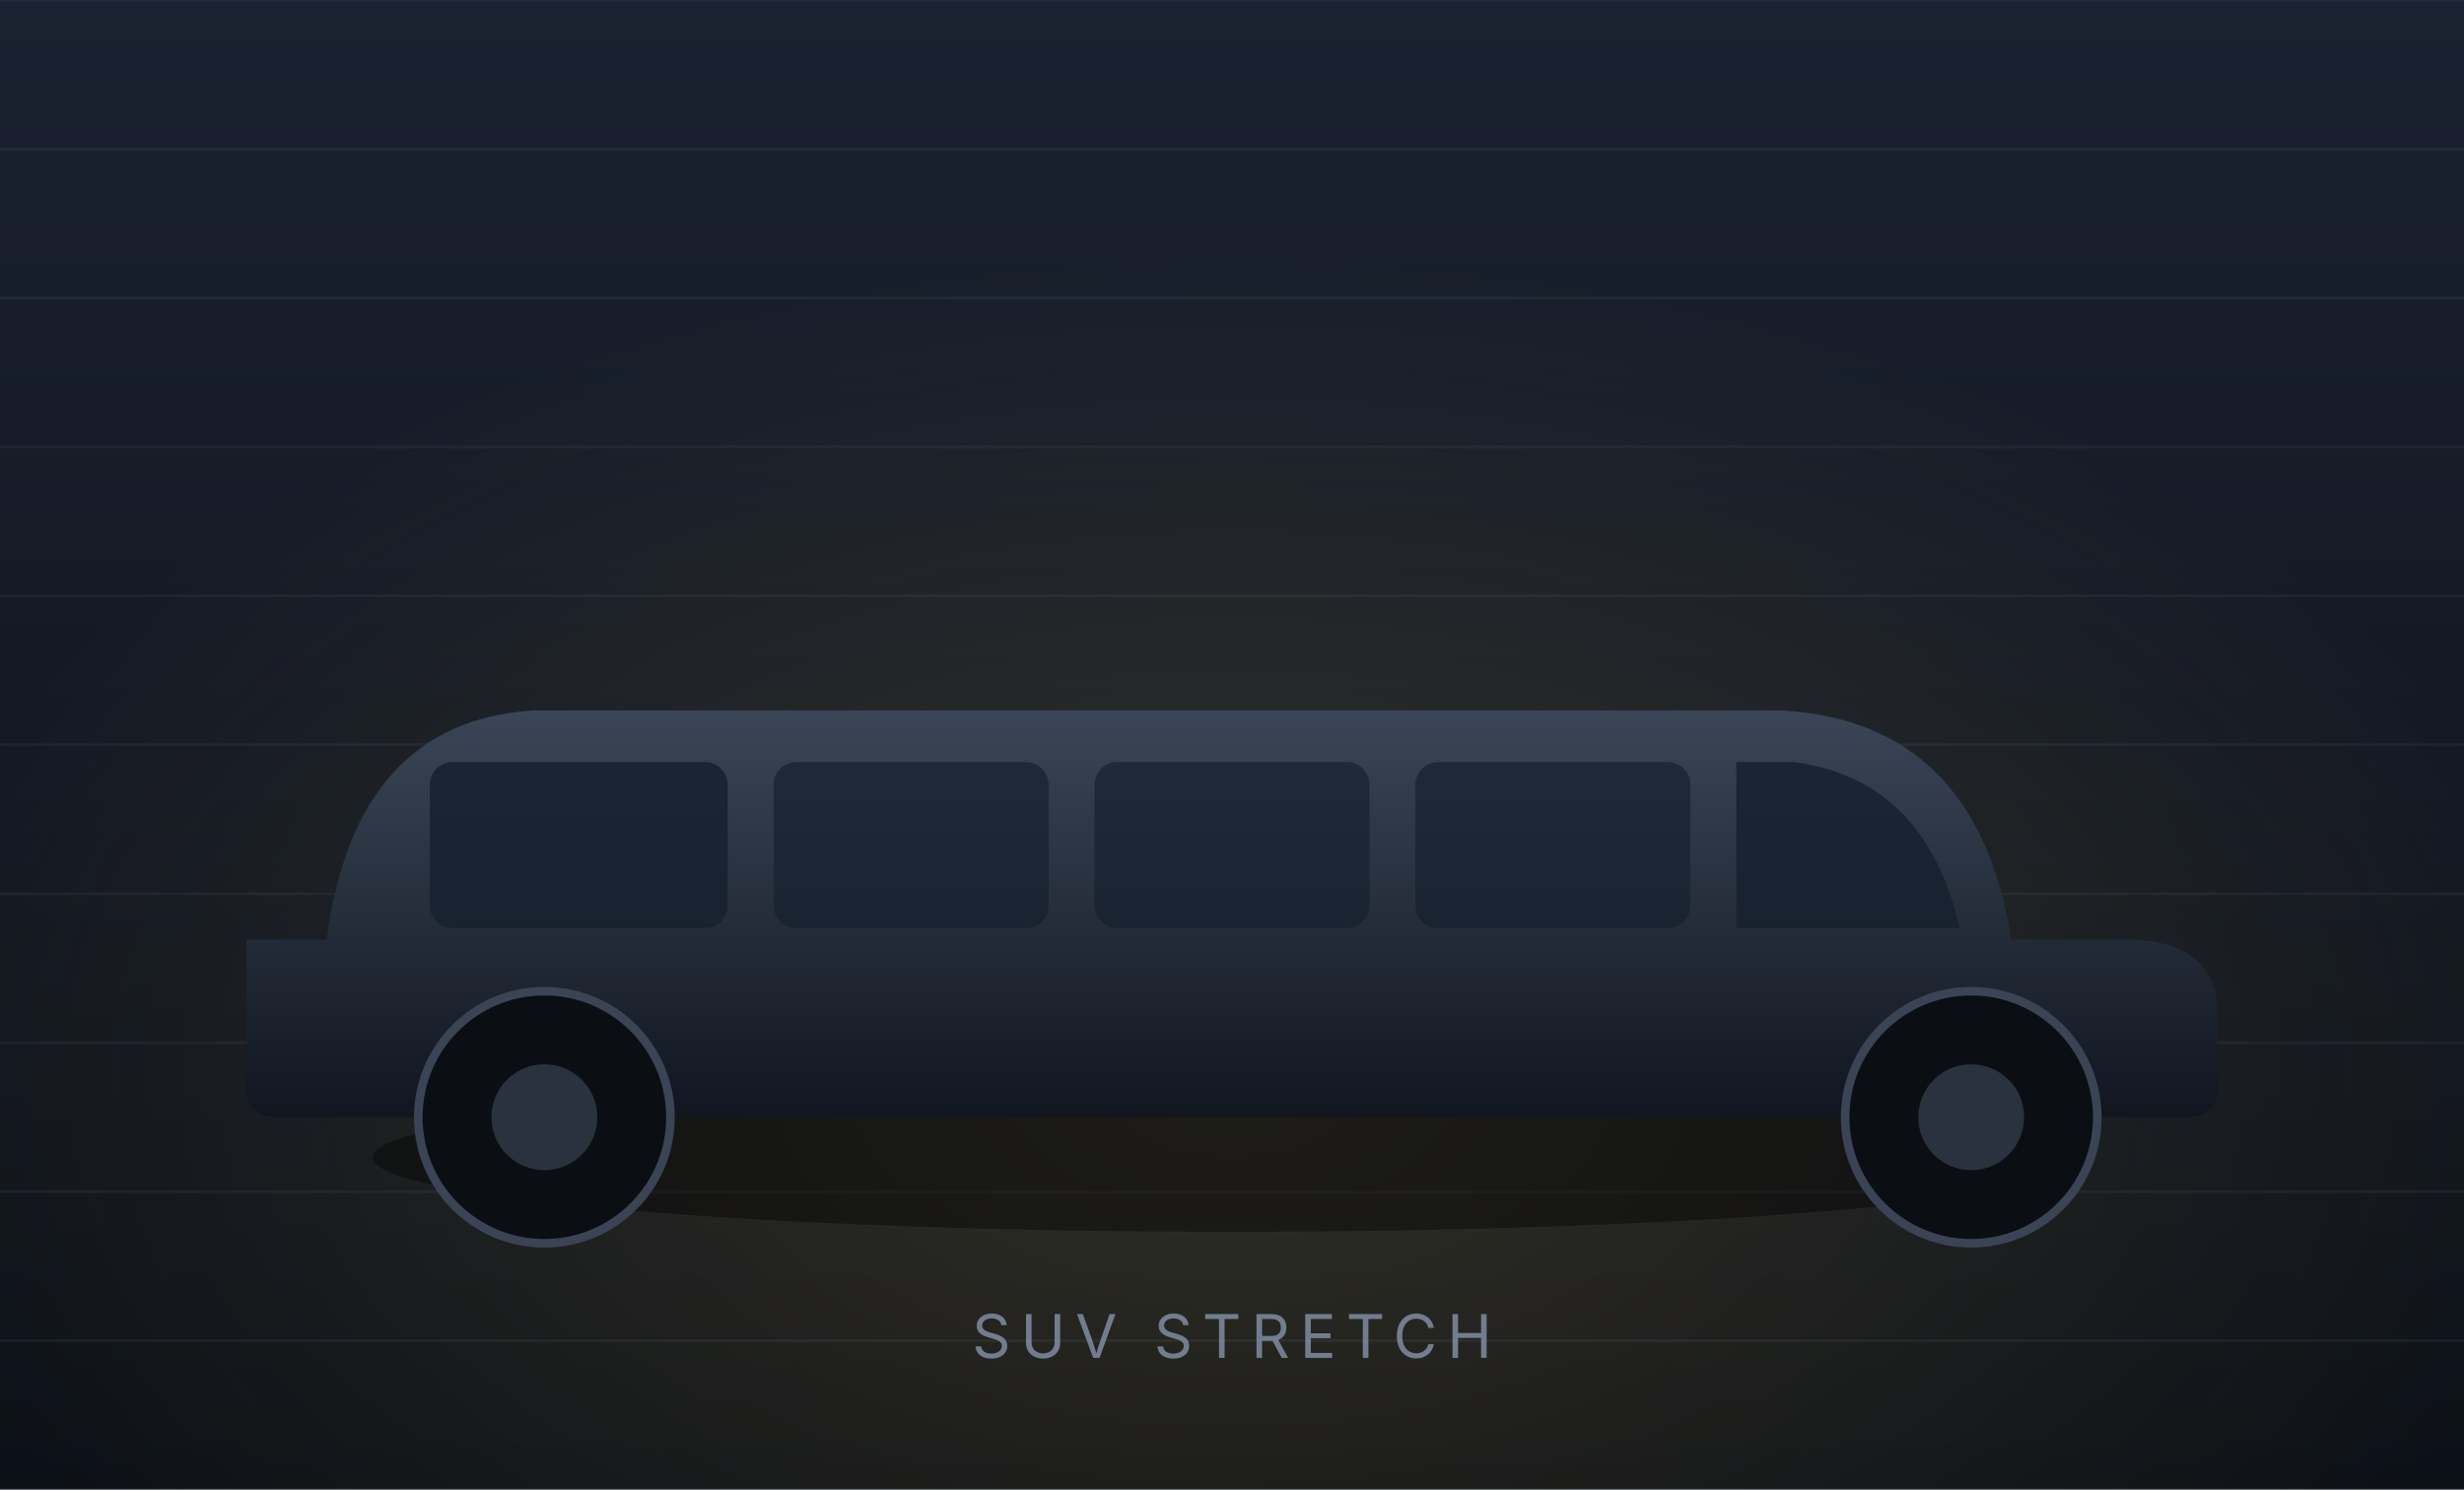
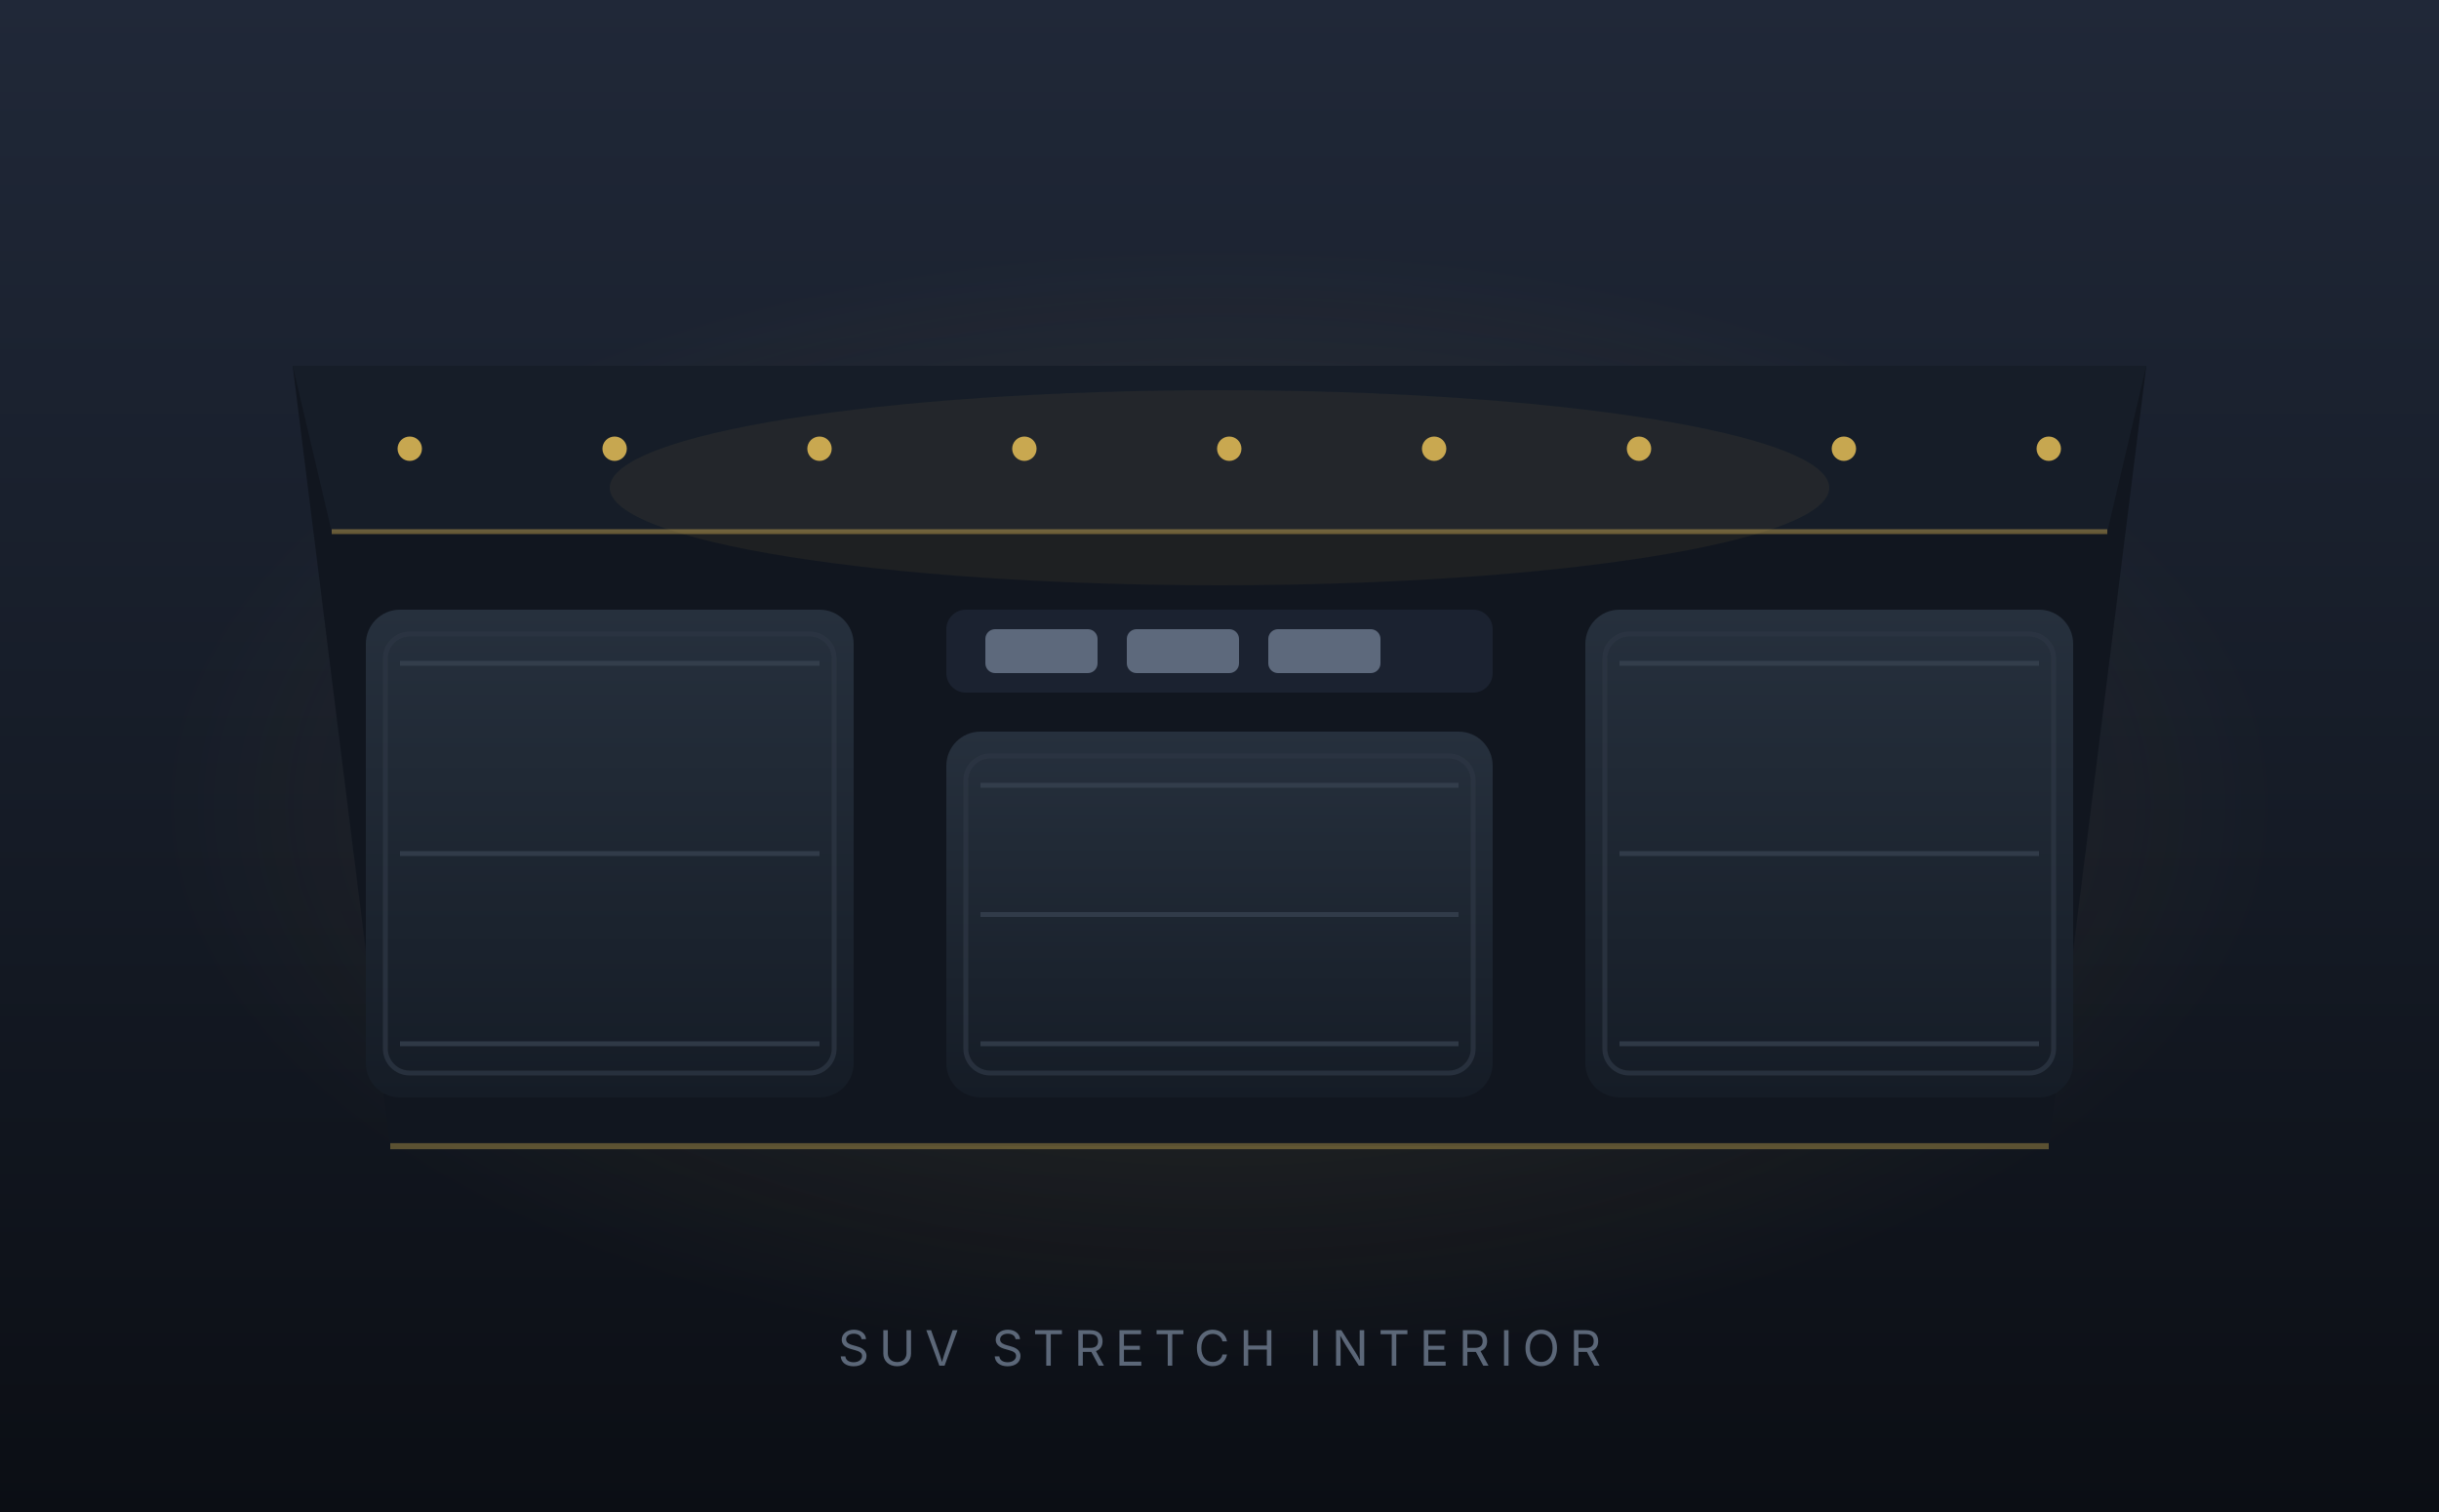
- <svg xmlns="http://www.w3.org/2000/svg" viewBox="0 0 860 520" width="860" height="520" role="img" aria-label="suv stretch">
+ <svg xmlns="http://www.w3.org/2000/svg" viewBox="0 0 1000 620" width="1000" height="620" role="img" aria-label="suv stretch interior">
  <defs>
    <linearGradient id="bg" x1="0" y1="0" x2="0" y2="1">
-       <stop offset="0%" stop-color="#1a2130" />
-       <stop offset="100%" stop-color="#0c1017" />
+       <stop offset="0%" stop-color="#202838" />
+       <stop offset="55%" stop-color="#151b26" />
+       <stop offset="100%" stop-color="#0b0e14" />
    </linearGradient>
    <linearGradient id="body" x1="0" y1="0" x2="0" y2="1">
-       <stop offset="0%" stop-color="#3a4557" />
-       <stop offset="100%" stop-color="#11161f" />
+       <stop offset="0%" stop-color="#2f3948" />
+       <stop offset="48%" stop-color="#2f3948" />
+       <stop offset="100%" stop-color="#0c1016" />
    </linearGradient>
-     <radialGradient id="glow" cx="50%" cy="72%" r="55%">
-       <stop offset="0%" stop-color="#e6bf57" stop-opacity="0.16" />
+     <linearGradient id="roof" x1="0" y1="0" x2="0" y2="1">
+       <stop offset="0%" stop-color="#ffffff" stop-opacity="0.16" />
+       <stop offset="100%" stop-color="#ffffff" stop-opacity="0" />
+     </linearGradient>
+     <linearGradient id="glass" x1="0" y1="0" x2="0.4" y2="1">
+       <stop offset="0%" stop-color="#7f93ad" stop-opacity="0.55" />
+       <stop offset="60%" stop-color="#1b2431" stop-opacity="0.95" />
+     </linearGradient>
+     <linearGradient id="rim" x1="0" y1="0" x2="0" y2="1">
+       <stop offset="0%" stop-color="#7d8a9b" />
+       <stop offset="100%" stop-color="#39434f" />
+     </linearGradient>
+     <linearGradient id="leather" x1="0" y1="0" x2="0" y2="1">
+       <stop offset="0%" stop-color="#26303d" />
+       <stop offset="100%" stop-color="#151c26" />
+     </linearGradient>
+     <radialGradient id="pool" cx="50%" cy="50%" r="50%">
+       <stop offset="0%" stop-color="#e6bf57" stop-opacity="0.14" />
      <stop offset="100%" stop-color="#e6bf57" stop-opacity="0" />
    </radialGradient>
  </defs>
-   <rect width="860" height="520" fill="url(#bg)" />
-   <rect width="860" height="520" fill="url(#glow)" />
-   <g opacity="0.07" stroke="#9fb0c8" stroke-width="1">
-     <line x1="0" y1="0" x2="860" y2="0" />
-     <line x1="0" y1="52" x2="860" y2="52" />
-     <line x1="0" y1="104" x2="860" y2="104" />
-     <line x1="0" y1="156" x2="860" y2="156" />
-     <line x1="0" y1="208" x2="860" y2="208" />
-     <line x1="0" y1="260" x2="860" y2="260" />
-     <line x1="0" y1="312" x2="860" y2="312" />
-     <line x1="0" y1="364" x2="860" y2="364" />
-     <line x1="0" y1="416" x2="860" y2="416" />
-     <line x1="0" y1="468" x2="860" y2="468" />
-     <line x1="0" y1="520" x2="860" y2="520" />
-   </g>
-   <ellipse cx="430" cy="404" rx="300" ry="26" fill="#000" opacity="0.4" />
-   <g transform="translate(0,28)">
-     <path d="M86 300 L114 300 Q124 224 186 220 L622 220 Q690 224 702 300 L746 300 Q774 302 774 326 L774 352 Q774 362 762 362 L98 362 Q86 362 86 352 Z" fill="url(#body)" />
-     <rect x="150" y="238" width="104" height="58" rx="8" fill="#16202e" opacity="0.85" />
-     <rect x="270" y="238" width="96" height="58" rx="8" fill="#16202e" opacity="0.7" />
-     <rect x="382" y="238" width="96" height="58" rx="8" fill="#16202e" opacity="0.7" />
-     <rect x="494" y="238" width="96" height="58" rx="8" fill="#16202e" opacity="0.7" />
-     <path d="M606 238 L626 238 Q672 244 684 296 L606 296 Z" fill="#16202e" opacity="0.85" />
-     <circle cx="190" cy="362" r="44" fill="#0b0e13" stroke="#3a4454" stroke-width="3" />
-     <circle cx="190" cy="362" r="18.48" fill="#2a323f" />
-     <circle cx="688" cy="362" r="44" fill="#0b0e13" stroke="#3a4454" stroke-width="3" />
-     <circle cx="688" cy="362" r="18.48" fill="#2a323f" />
-   </g>
-   <text x="430" y="474" text-anchor="middle" font-family="system-ui,-apple-system,Segoe UI,sans-serif" font-size="21" letter-spacing="3.5" fill="#8fa0b8" opacity="0.72">SUV STRETCH</text>
+   <rect width="1000" height="620" fill="url(#bg)" />
+   <ellipse cx="500" cy="330" rx="430" ry="230" fill="url(#pool)" />
+   <path d="M120 150 L880 150 L840 470 L160 470 Z" fill="#11161f" />
+   <path d="M120 150 L880 150 L864 218 L136 218 Z" fill="#161d28" />
+   <circle cx="168" cy="184" r="5" fill="#e6bf57" opacity="0.85" />
+   <circle cx="252" cy="184" r="5" fill="#e6bf57" opacity="0.85" />
+   <circle cx="336" cy="184" r="5" fill="#e6bf57" opacity="0.85" />
+   <circle cx="420" cy="184" r="5" fill="#e6bf57" opacity="0.85" />
+   <circle cx="504" cy="184" r="5" fill="#e6bf57" opacity="0.85" />
+   <circle cx="588" cy="184" r="5" fill="#e6bf57" opacity="0.85" />
+   <circle cx="672" cy="184" r="5" fill="#e6bf57" opacity="0.85" />
+   <circle cx="756" cy="184" r="5" fill="#e6bf57" opacity="0.85" />
+   <circle cx="840" cy="184" r="5" fill="#e6bf57" opacity="0.85" />
+   <path d="M136 218 L864 218" stroke="#e6bf57" stroke-width="2" opacity="0.4" />
+   <rect x="150" y="250" width="200" height="200" rx="14" fill="url(#leather)" />
+   <rect x="158" y="260" width="184" height="180" rx="10" fill="none" stroke="#2c3542" stroke-width="2" opacity="0.8" />
+   <line x1="164" y1="272" x2="336" y2="272" stroke="#394453" stroke-width="2" opacity="0.7" />
+   <line x1="164" y1="350" x2="336" y2="350" stroke="#394453" stroke-width="2" opacity="0.7" />
+   <line x1="164" y1="428" x2="336" y2="428" stroke="#394453" stroke-width="2" opacity="0.7" />
+   <rect x="650" y="250" width="200" height="200" rx="14" fill="url(#leather)" />
+   <rect x="658" y="260" width="184" height="180" rx="10" fill="none" stroke="#2c3542" stroke-width="2" opacity="0.8" />
+   <line x1="664" y1="272" x2="836" y2="272" stroke="#394453" stroke-width="2" opacity="0.7" />
+   <line x1="664" y1="350" x2="836" y2="350" stroke="#394453" stroke-width="2" opacity="0.7" />
+   <line x1="664" y1="428" x2="836" y2="428" stroke="#394453" stroke-width="2" opacity="0.7" />
+   <rect x="388" y="300" width="224" height="150" rx="14" fill="url(#leather)" />
+   <rect x="396" y="310" width="208" height="130" rx="10" fill="none" stroke="#2c3542" stroke-width="2" opacity="0.8" />
+   <line x1="402" y1="322" x2="598" y2="322" stroke="#394453" stroke-width="2" opacity="0.7" />
+   <line x1="402" y1="375" x2="598" y2="375" stroke="#394453" stroke-width="2" opacity="0.7" />
+   <line x1="402" y1="428" x2="598" y2="428" stroke="#394453" stroke-width="2" opacity="0.7" />
+   <rect x="388" y="250" width="224" height="34" rx="8" fill="#1b2230" />
+   <rect x="404" y="258" width="46" height="18" rx="4" fill="#9fb0c8" opacity="0.5" />
+   <rect x="462" y="258" width="46" height="18" rx="4" fill="#9fb0c8" opacity="0.5" />
+   <rect x="520" y="258" width="46" height="18" rx="4" fill="#9fb0c8" opacity="0.5" />
+   <path d="M160 470 L840 470" stroke="#e6bf57" stroke-width="2.5" opacity="0.35" />
+   <ellipse cx="500" cy="200" rx="250" ry="40" fill="#e6bf57" opacity="0.06" />
+   <text x="500" y="560" text-anchor="middle" font-family="system-ui,-apple-system,Segoe UI,sans-serif" font-size="20" letter-spacing="4" fill="#8fa0b8" opacity="0.6">SUV STRETCH INTERIOR</text>
</svg>
